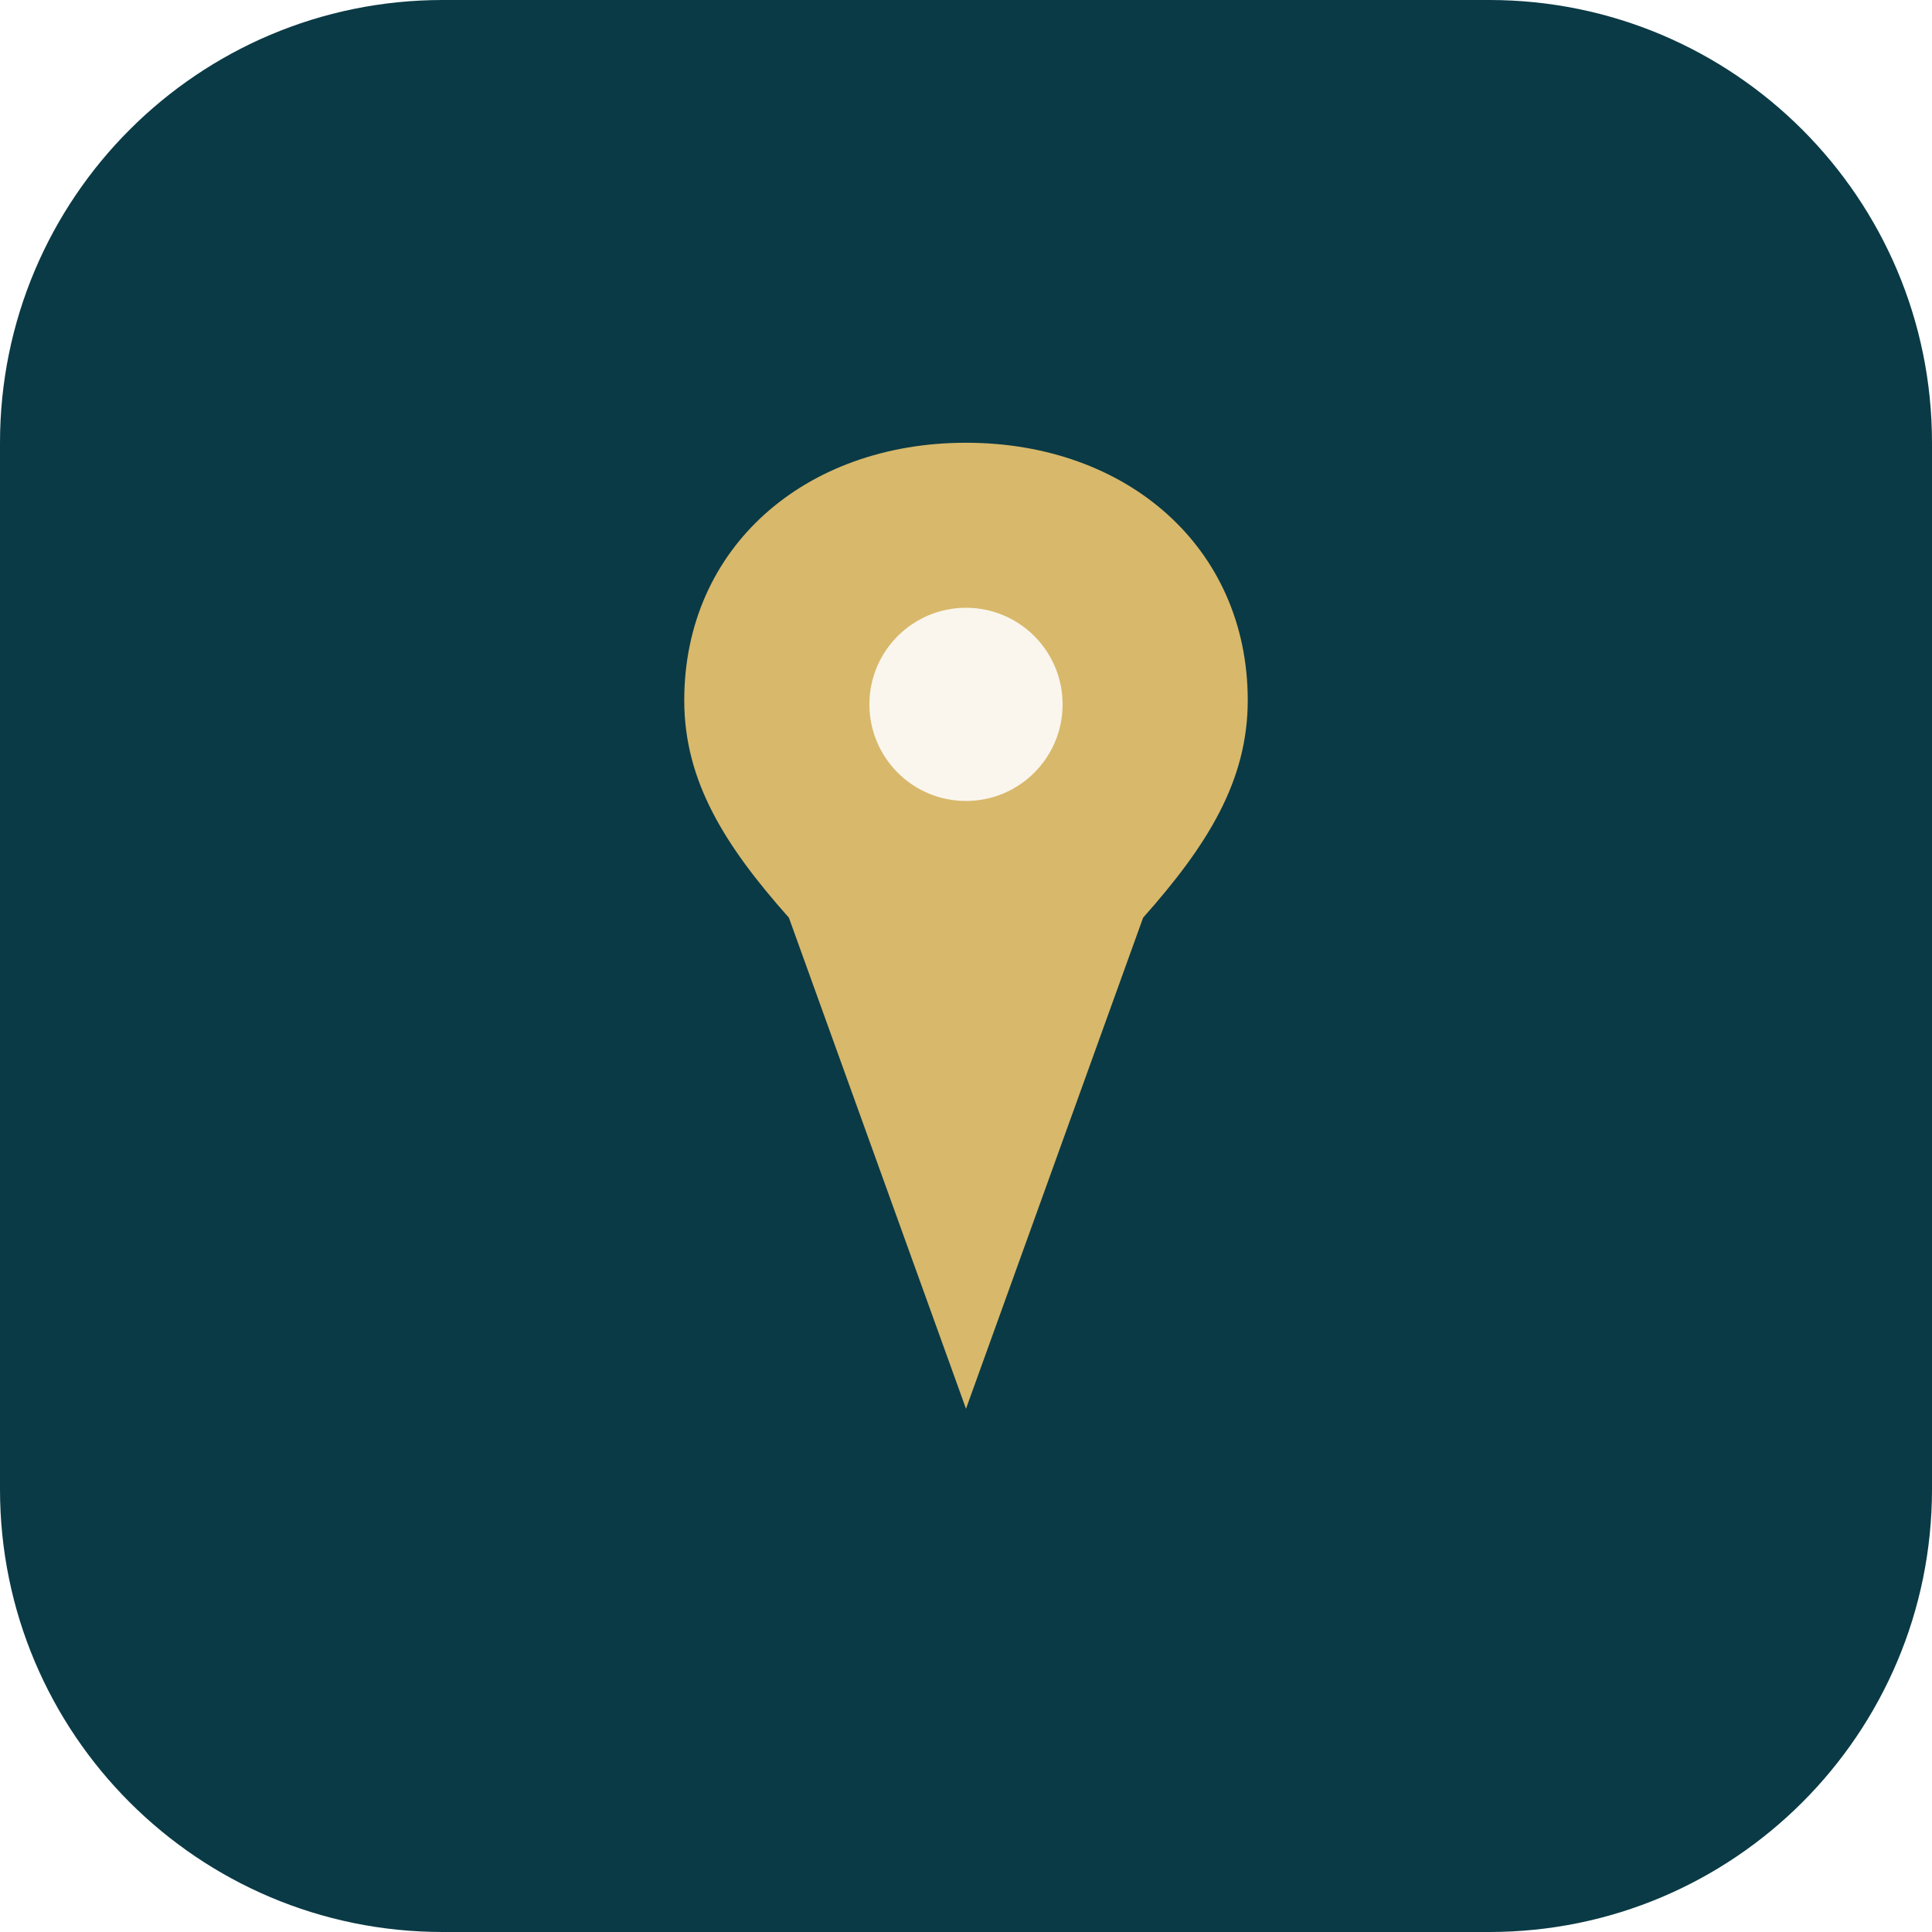
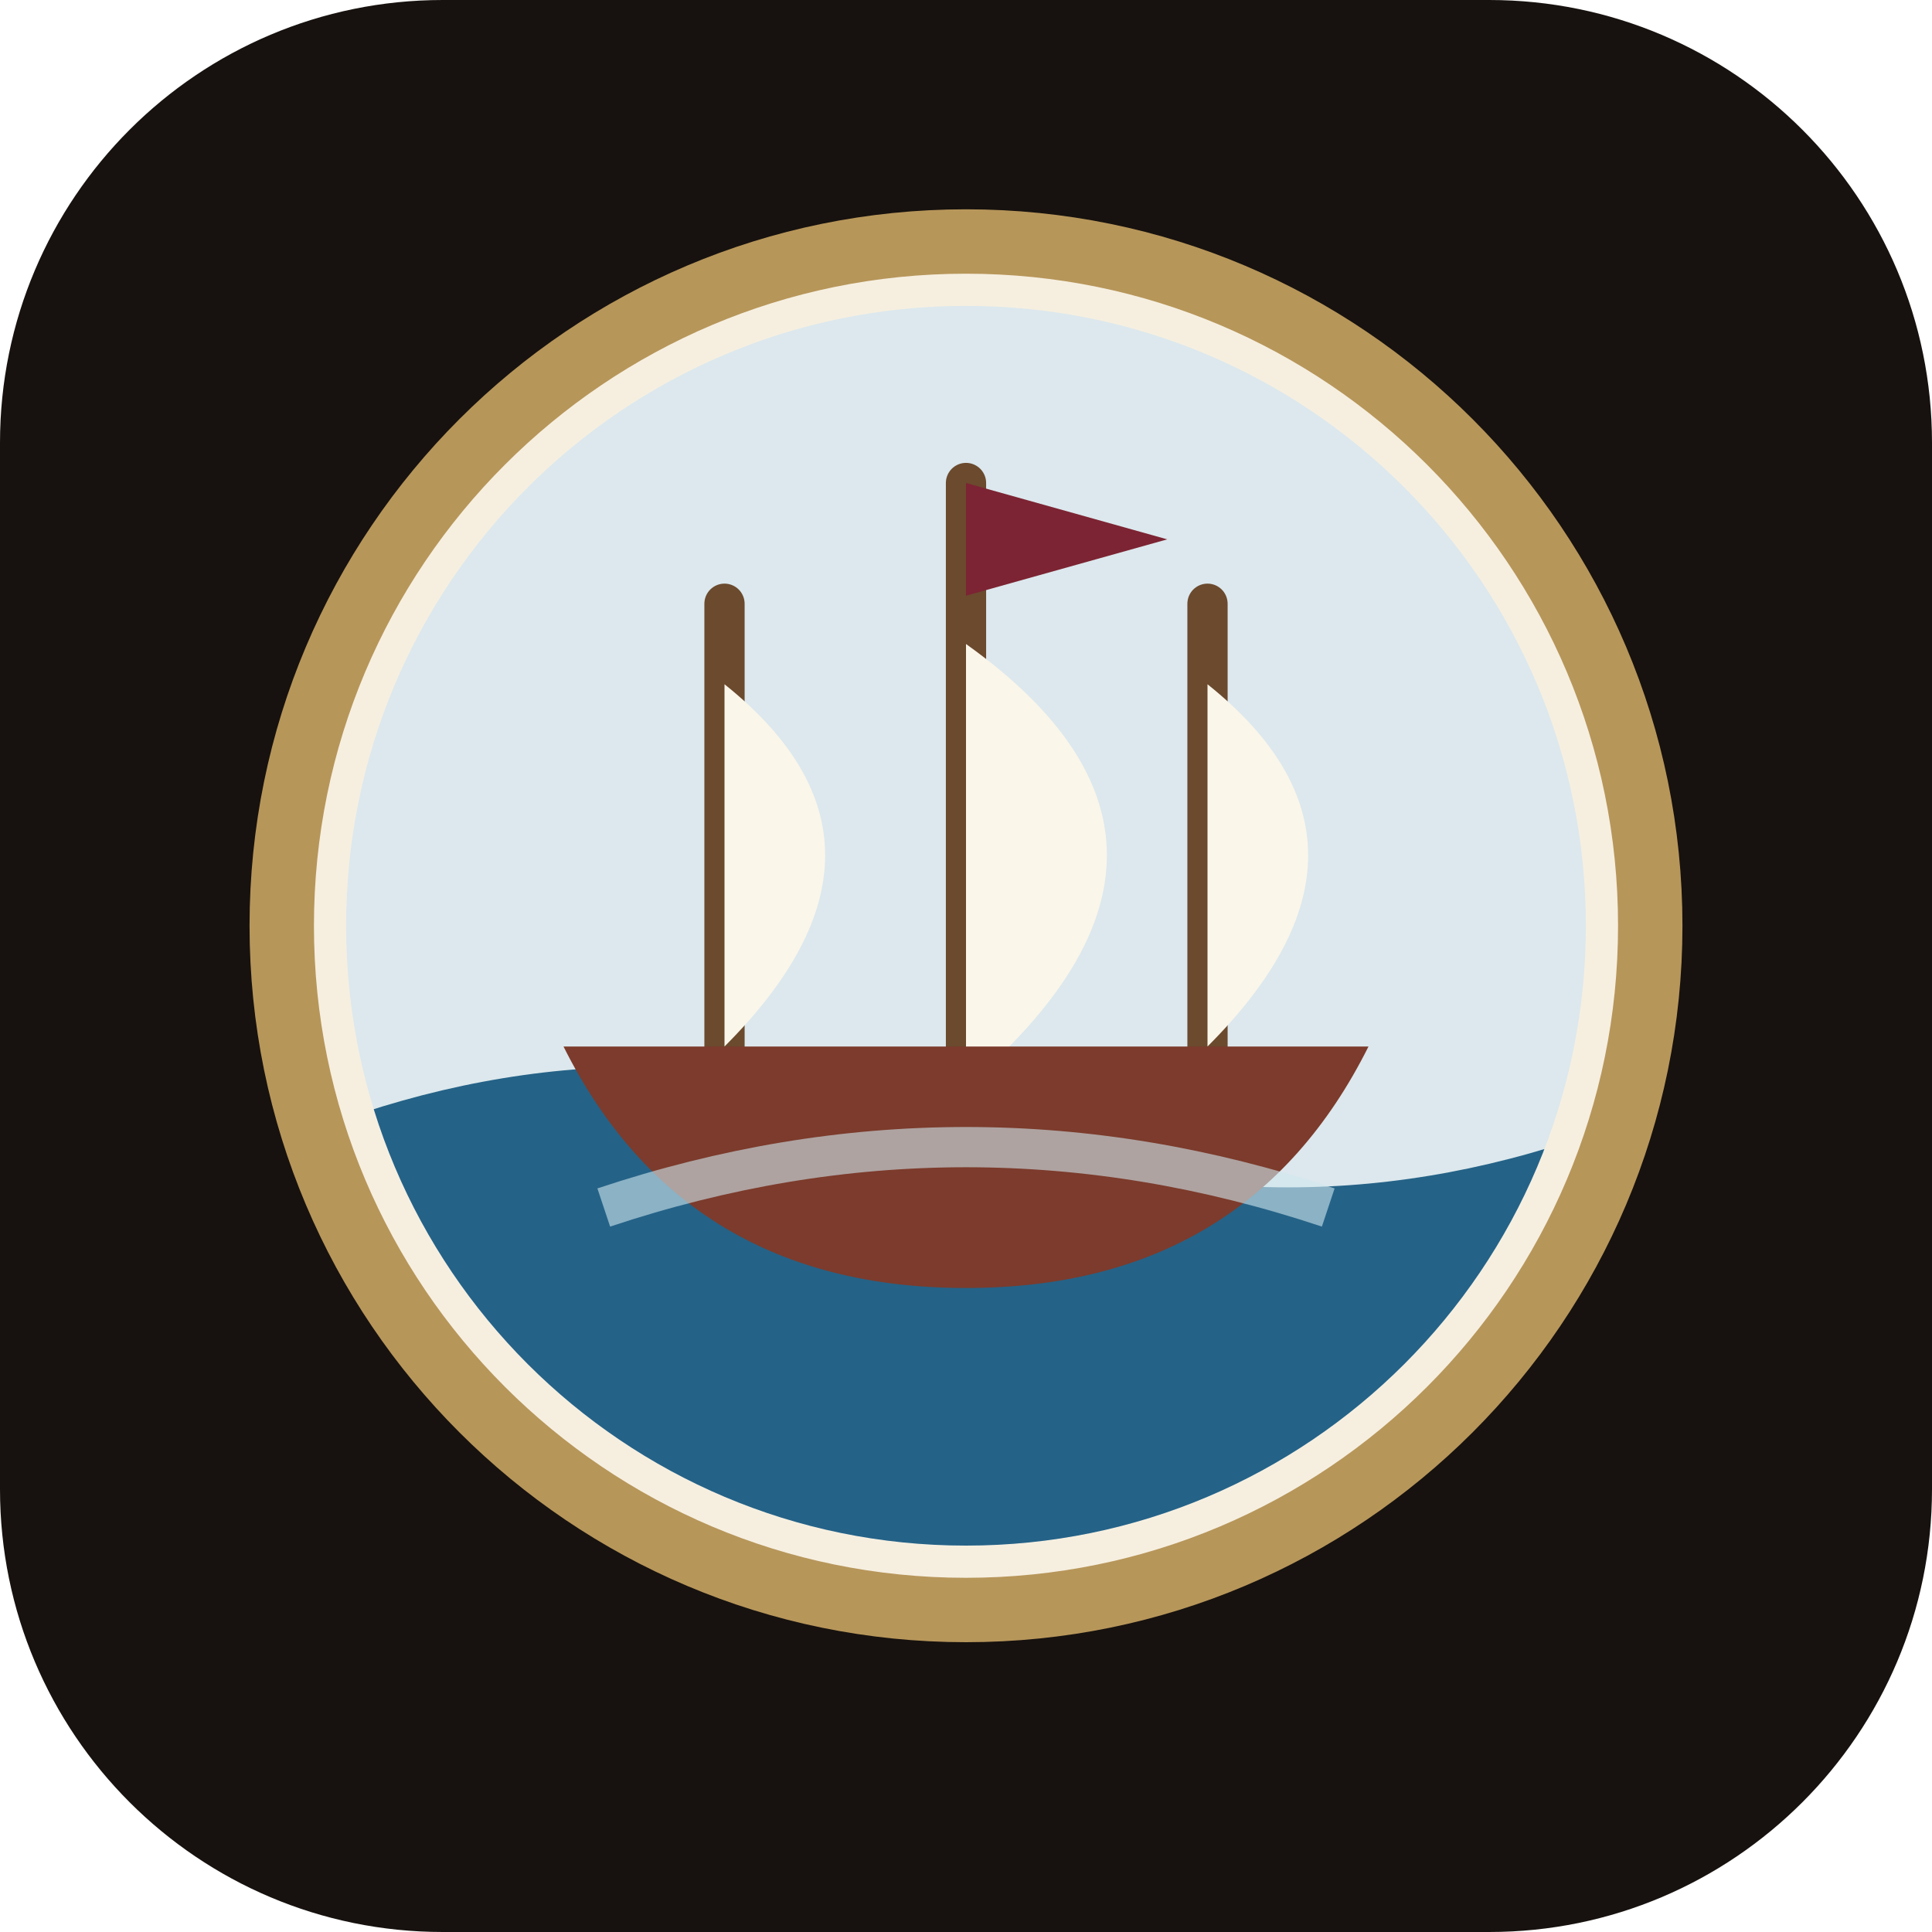
<svg xmlns="http://www.w3.org/2000/svg" viewBox="0 0 48 48">
-   <rect width="48" height="48" rx="11" fill="#0a3a45" />
-   <path d="M24 11c-4 0-7 2.6-7 6.4 0 2 1 3.6 2.6 5.4L24 35l4.4-12.2c1.6-1.8 2.6-3.4 2.6-5.4 0-3.8-3-6.4-7-6.4z" fill="#d8b86a" />
-   <circle cx="24" cy="17.5" r="2.4" fill="#faf6ee" />
+   <rect width="48" height="48" rx="11" fill="#17120f" />
+   <circle cx="24" cy="23" r="17" fill="#f6efe0" stroke="#b7965a" stroke-width="1.6" />
+   <clipPath id="fav">
+     <circle cx="24" cy="23" r="15.4" />
+   </clipPath>
+   <g clip-path="url(#fav)">
+     <rect x="7" y="6" width="34" height="34" fill="#dce8ed" />
+     <path d="M8 28 Q16 25 24 28 T40 28 L40 40 L8 40 Z" fill="#256287" />
+     <g stroke="#6b4a2e" stroke-width="1" stroke-linecap="round">
+       <line x1="18" y1="27" x2="18" y2="15" />
+       <line x1="24" y1="28" x2="24" y2="12" />
+       <line x1="30" y1="27" x2="30" y2="15" />
+     </g>
+     <path d="M24 12 l5 1.4 -5 1.4 z" fill="#7c2433" />
+     <path d="M24 16 Q31 21 24 27 Z" fill="#fbf6ea" />
+     <path d="M18 17 Q23 21 18 26 Z" fill="#fbf6ea" />
+     <path d="M30 17 Q35 21 30 26 Z" fill="#fbf6ea" />
+     <path d="M14 26 L34 26 Q31 32 24 32 Q17 32 14 26 Z" fill="#7c3b2c" />
+     <path d="M15 30 Q24 27 33 30" fill="none" stroke="#cfe7ef" stroke-width="1" opacity="0.6" />
+   </g>
</svg>
